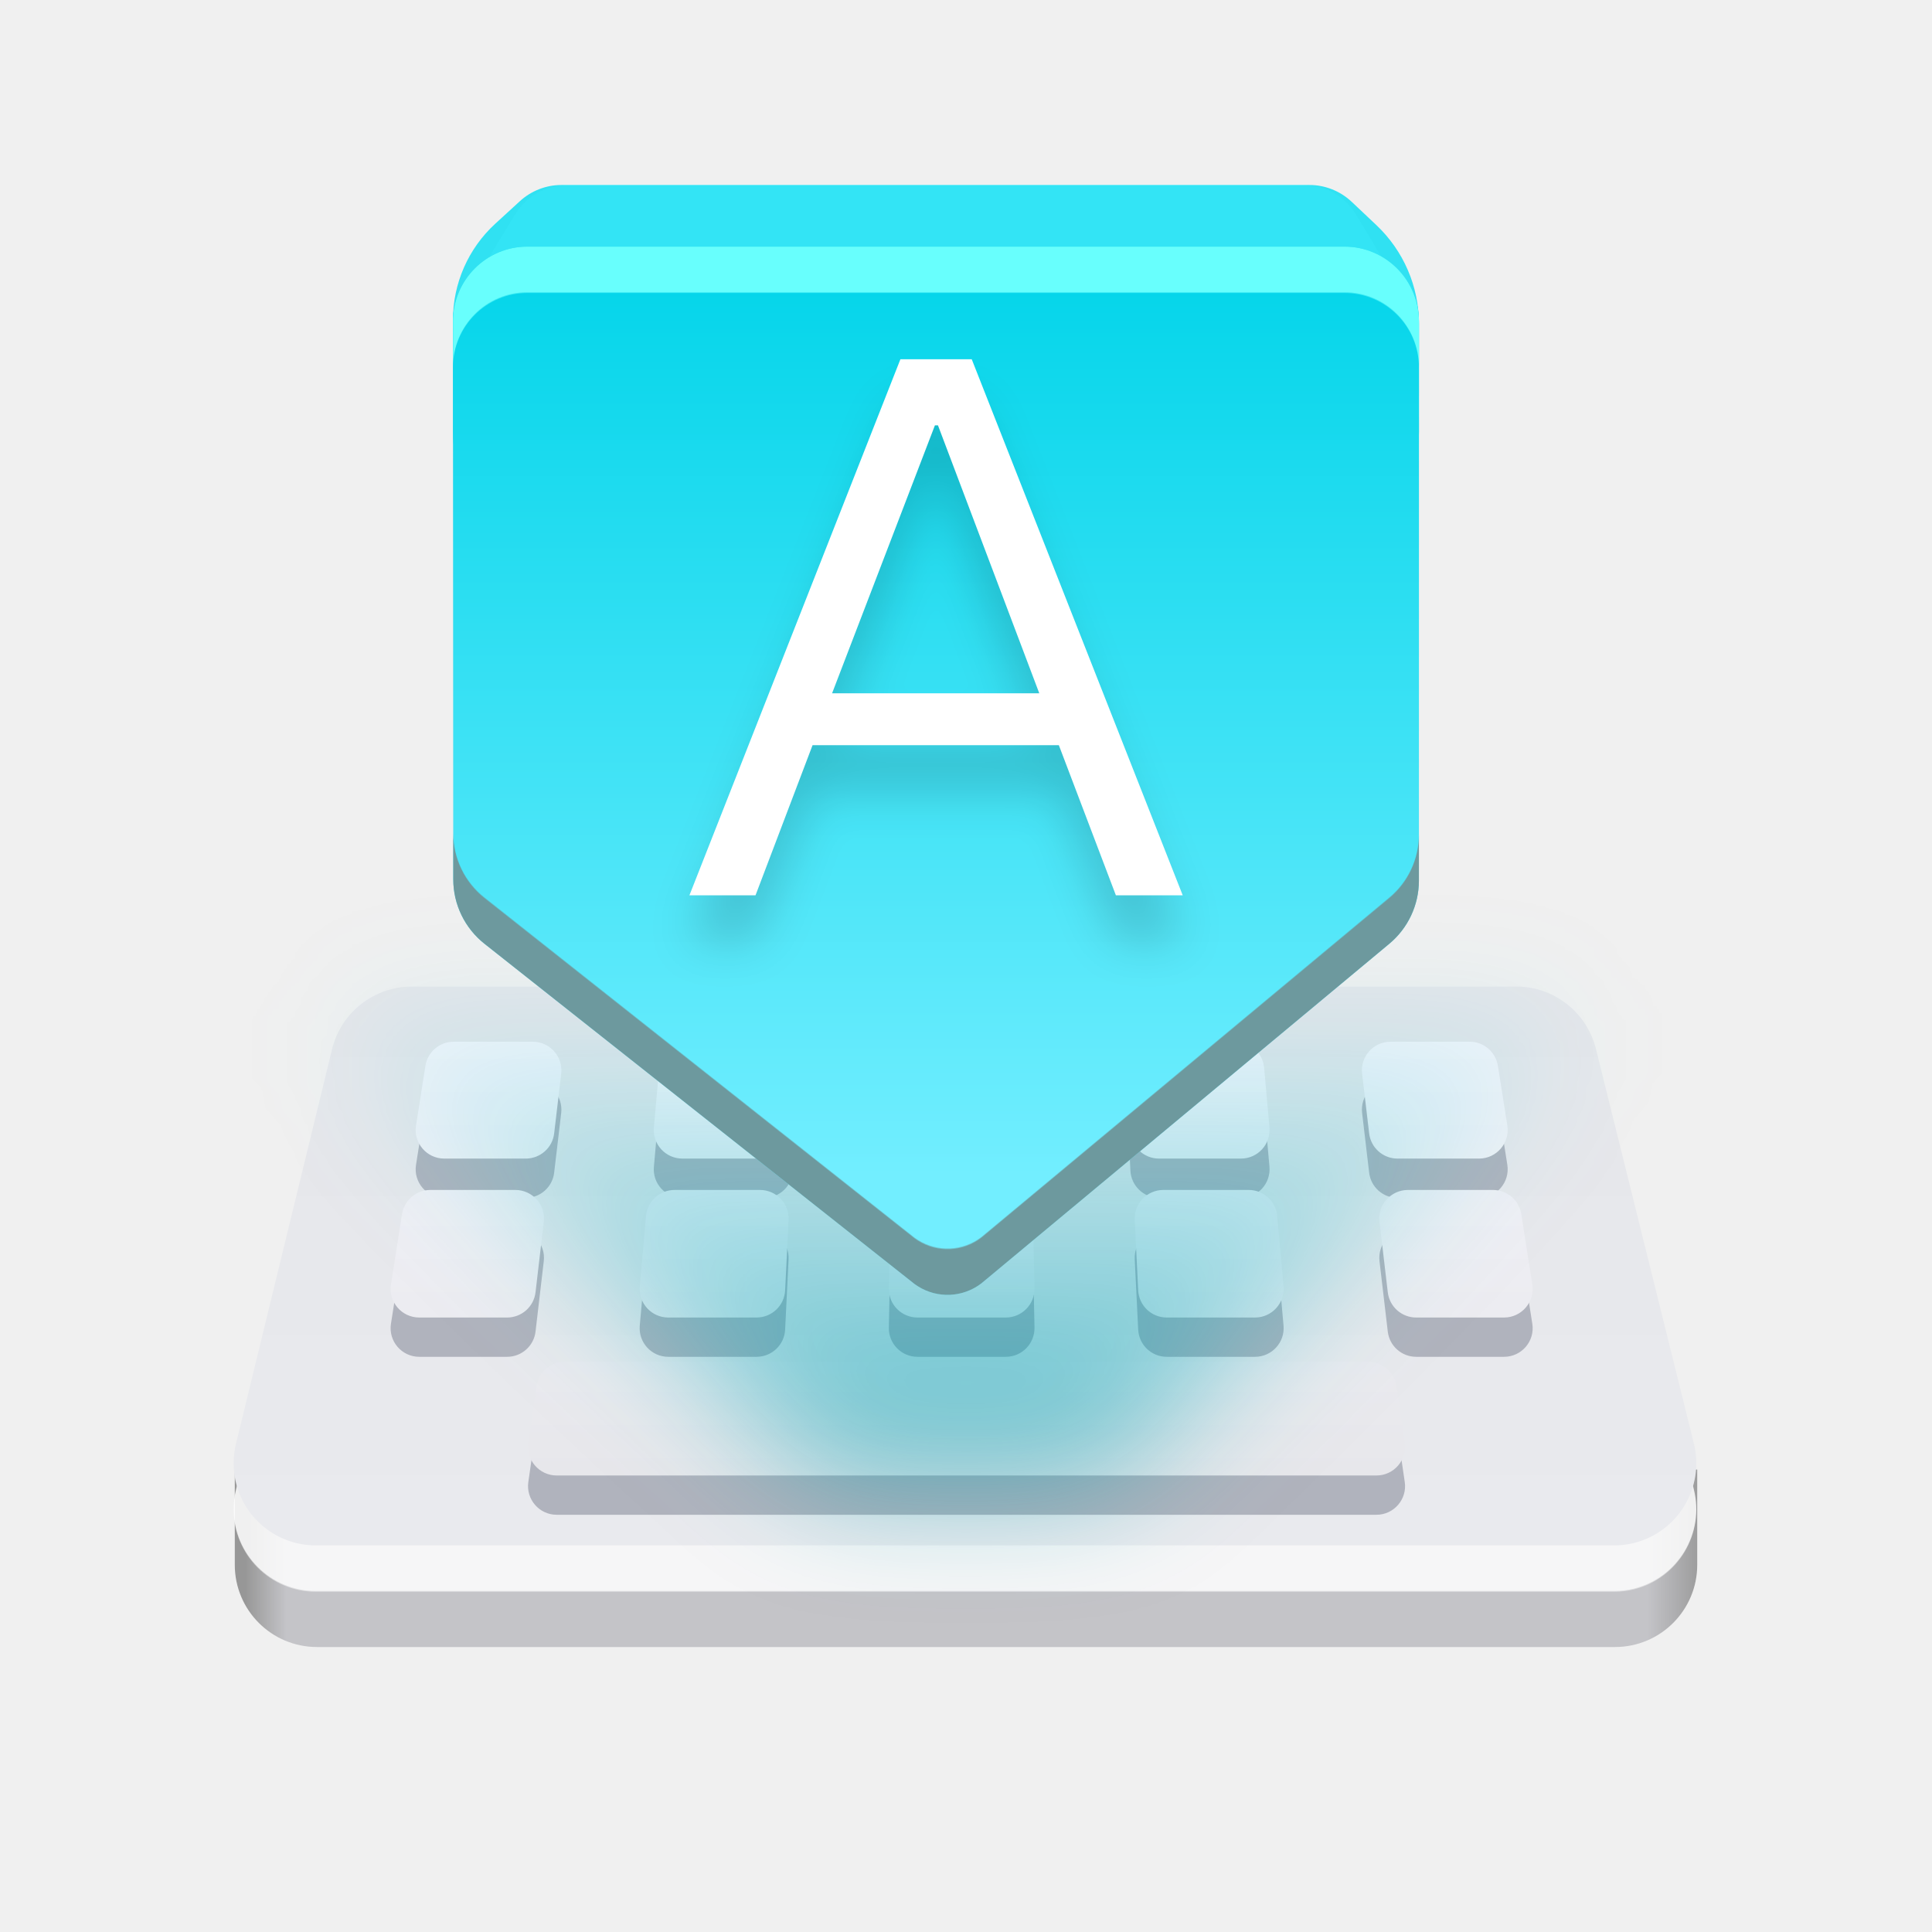
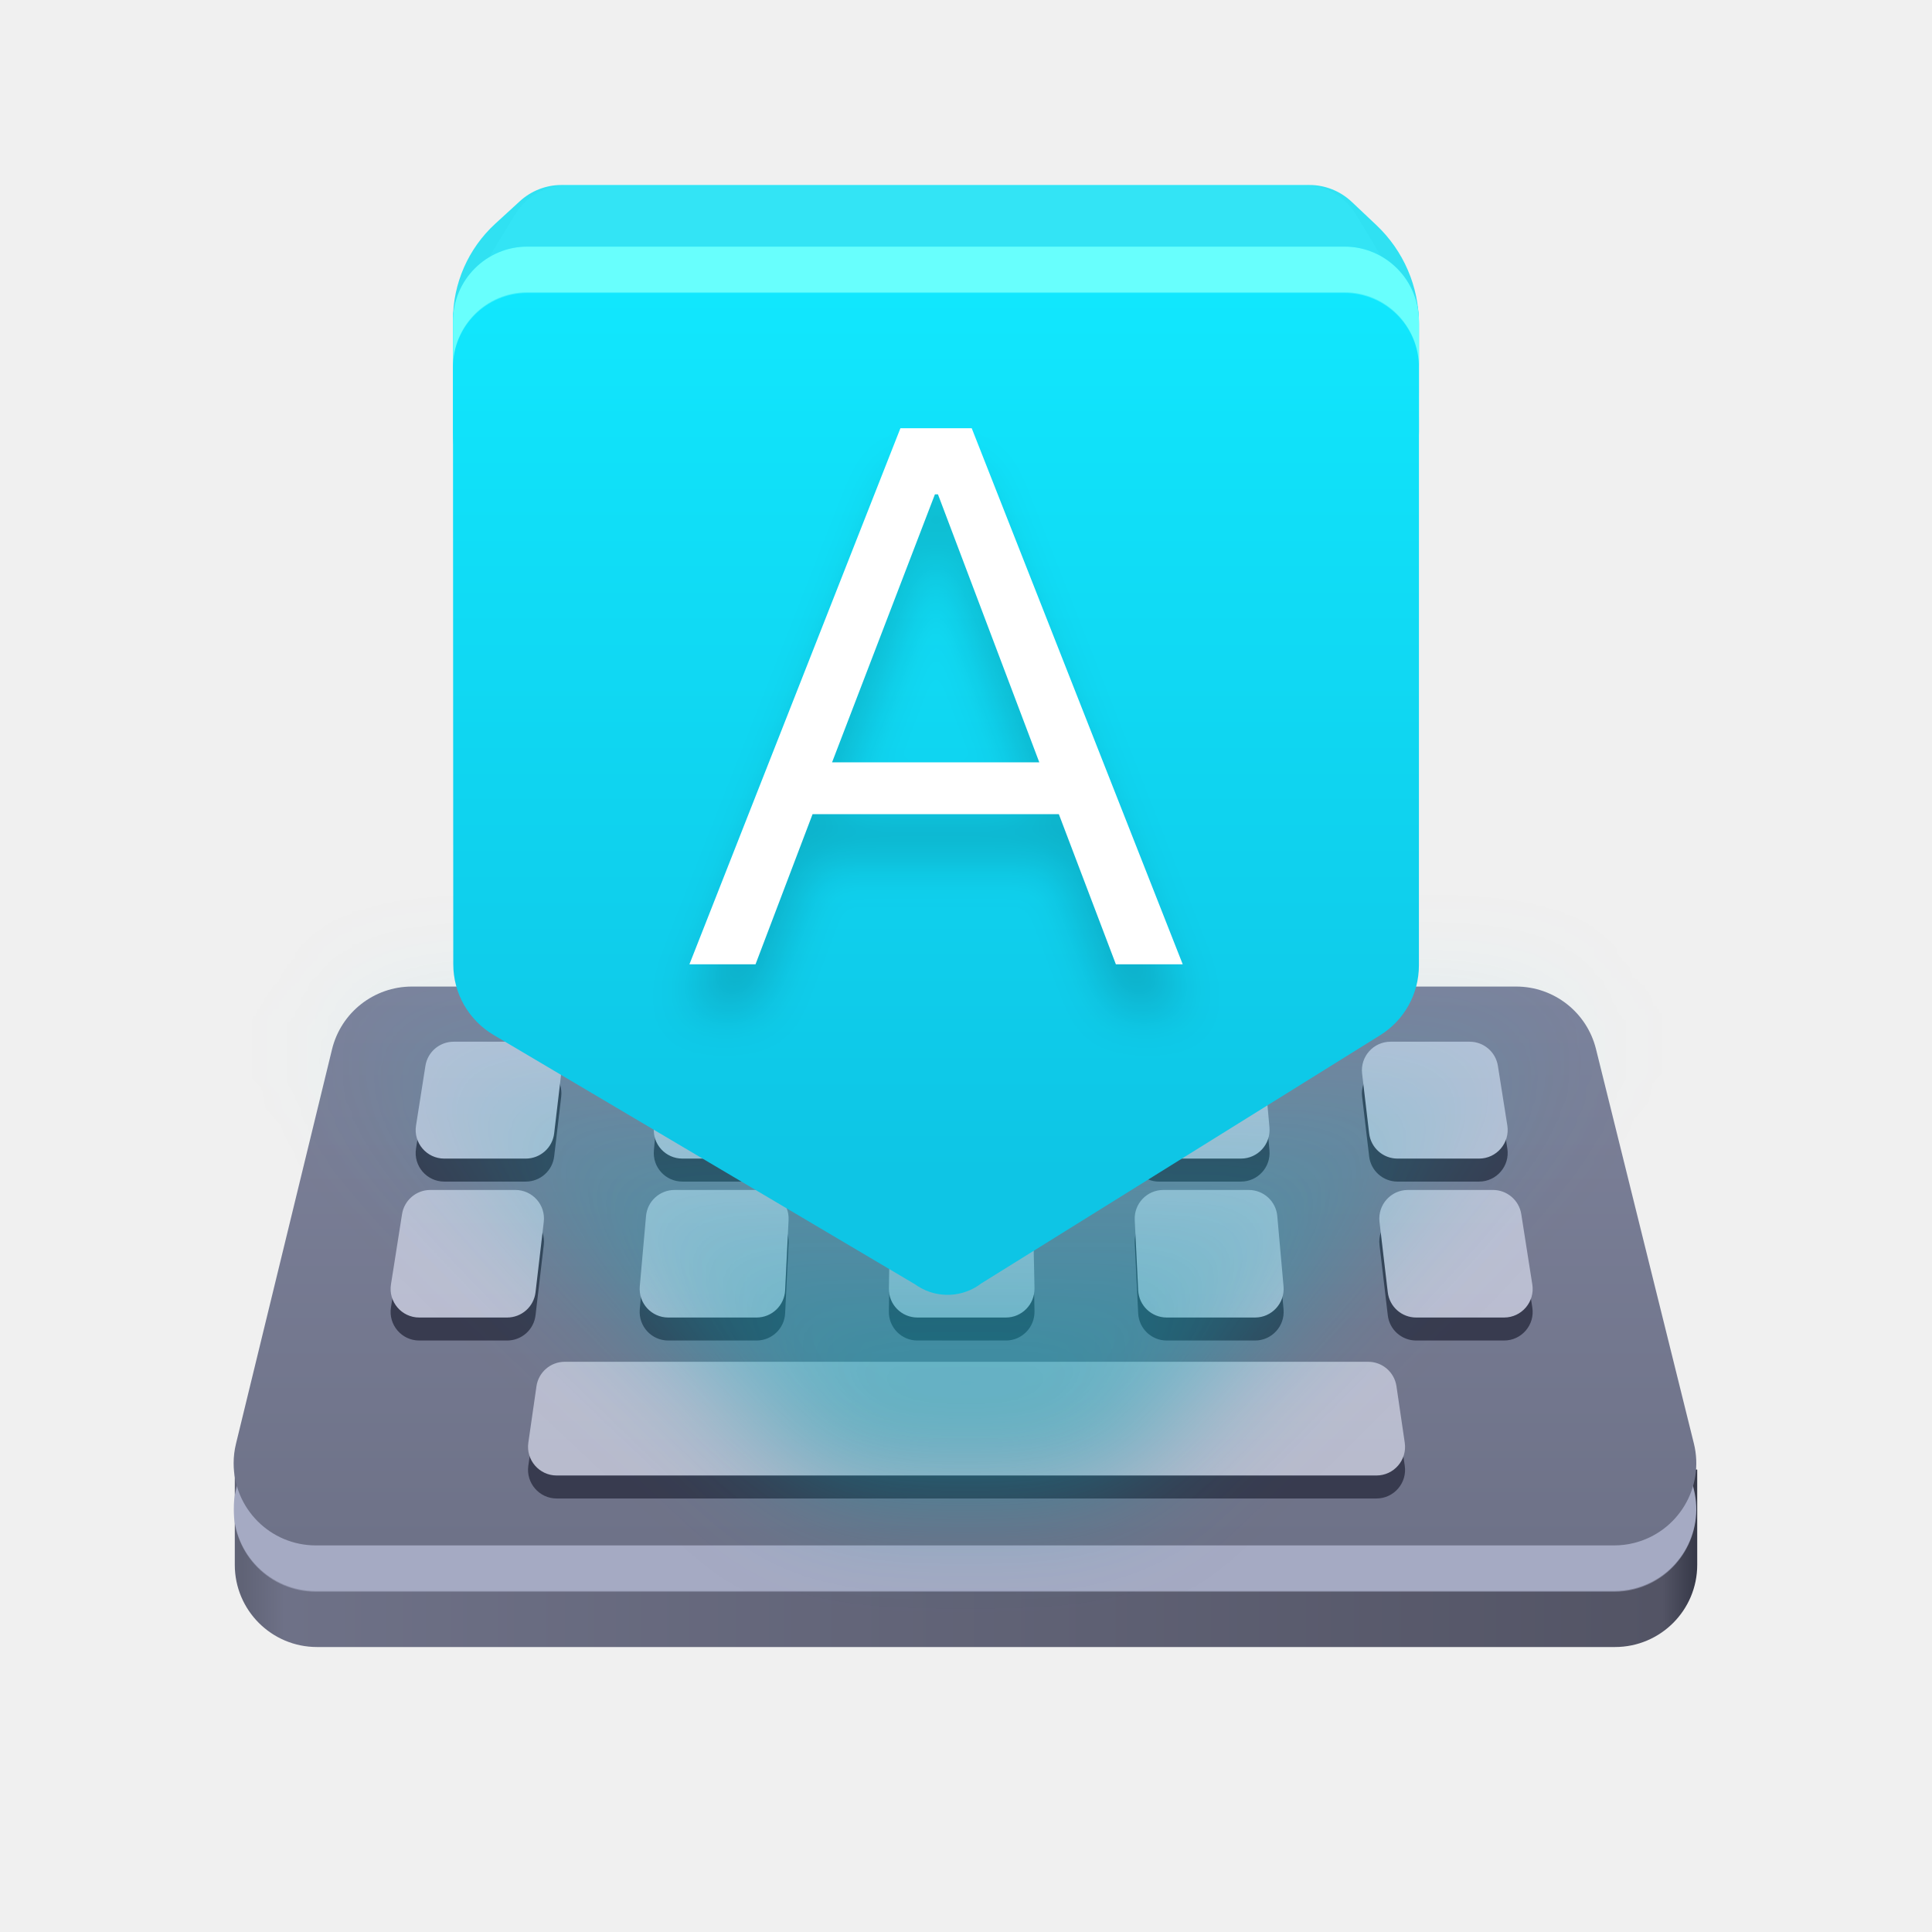
<svg xmlns="http://www.w3.org/2000/svg" xmlns:xlink="http://www.w3.org/1999/xlink" width="42px" height="42px" viewBox="0 0 42 42" version="1.1">
  <defs>
-     <linearGradient x1="101.058%" y1="49.827%" x2="0.173%" y2="49.827%" id="linearGradient-1">
-       <stop stop-color="#979797" offset="0%" />
-       <stop stop-color="#C4C4C8" offset="3.956%" />
-       <stop stop-color="#C4C4C8" offset="97.145%" />
-       <stop stop-color="#979797" offset="100%" />
+     <linearGradient x1="101.058%" y1="49.997%" x2="0%" y2="50%" id="linearGradient-1">
+       <stop stop-color="#2F3241" offset="0%" />
+       <stop stop-color="#535465" offset="2.899%" />
+       <stop stop-color="#6E7187" offset="97.145%" />
+       <stop stop-color="#606376" offset="100%" />
    </linearGradient>
    <linearGradient x1="50%" y1="0%" x2="50%" y2="100%" id="linearGradient-2">
-       <stop stop-color="#E5E6EA" offset="0%" />
-       <stop stop-color="#E9EAEE" offset="100%" />
+       <stop stop-color="#7D829B" offset="0%" />
+       <stop stop-color="#6E7288" offset="100%" />
    </linearGradient>
-     <path d="M4.486,0 L28.492,0 C29.314,-5.54121363e-17 30.029,0.56 30.227,1.357 L32.355,9.932 C32.593,10.89 32.009,11.859 31.051,12.097 C30.91,12.132 30.765,12.149 30.62,12.149 L2.398,12.149 C1.411,12.149 0.611,11.349 0.611,10.362 C0.611,10.22 0.628,10.078 0.662,9.939 L2.75,1.364 C2.945,0.564 3.662,3.73449323e-16 4.486,0 Z" id="path-3" />
+     <path d="M4.486,0 L28.492,0 C29.314,7.11806027e-17 30.029,0.56 30.227,1.357 L32.355,9.932 C32.593,10.89 32.009,11.859 31.051,12.097 C30.91,12.132 30.765,12.149 30.62,12.149 L2.398,12.149 C1.411,12.149 0.611,11.349 0.611,10.362 C0.611,10.22 0.628,10.078 0.662,9.939 L2.75,1.364 C2.945,0.564 3.662,8.17538532e-16 4.486,0 Z" id="path-3" />
    <filter x="-0.0%" y="-4.1%" width="100.0%" height="116.5%" filterUnits="objectBoundingBox" id="filter-4">
      <feOffset dx="0" dy="1" in="SourceAlpha" result="shadowOffsetOuter1" />
-       <feColorMatrix values="0 0 0 0 1   0 0 0 0 1   0 0 0 0 1  0 0 0 0.85 0" type="matrix" in="shadowOffsetOuter1" />
+       <feColorMatrix values="0 0 0 0 0.649   0 0 0 0 0.667   0 0 0 0 0.765  0 0 0 1 0" type="matrix" in="shadowOffsetOuter1" />
    </filter>
    <linearGradient x1="50%" y1="0%" x2="50%" y2="100%" id="linearGradient-5">
-       <stop stop-color="#F4F4FA" offset="0%" />
-       <stop stop-color="#E7E7EB" offset="100%" />
+       <stop stop-color="#BCC1D6" offset="0%" />
+       <stop stop-color="#B8BBCD" offset="100%" />
    </linearGradient>
    <linearGradient x1="50%" y1="0%" x2="50%" y2="100%" id="linearGradient-6">
      <stop stop-color="#00CEE3" stop-opacity="0" offset="0%" />
      <stop stop-color="#009AAB" offset="100%" />
    </linearGradient>
    <filter x="-15.3%" y="-36.9%" width="130.5%" height="173.9%" filterUnits="objectBoundingBox" id="filter-7">
      <feGaussianBlur stdDeviation="1.34" in="SourceGraphic" />
    </filter>
    <linearGradient x1="50%" y1="0%" x2="50%" y2="88.272%" id="linearGradient-8">
-       <stop stop-color="#00D4E9" offset="0%" />
-       <stop stop-color="#72EEFF" offset="100%" />
+       <stop stop-color="#11E9FF" offset="0%" />
+       <stop stop-color="#0EC5E5" offset="100%" />
    </linearGradient>
-     <path d="M19.558,1.34 C20.451,1.34 21.175,2.068 21.175,2.965 L21.174,15.122 C21.174,15.653 20.938,16.156 20.531,16.495 L11.662,23.878 L11.662,23.878 C11.258,24.188 10.708,24.21 10.283,23.941 L10.213,23.894 L0.861,16.496 C0.432,16.157 0.182,15.641 0.182,15.095 L0.175,2.965 L0.175,2.965 C0.175,2.068 0.898,1.34 1.791,1.34 L19.558,1.34 Z" id="path-9" />
+     <path d="M19.558,1.34 C20.451,1.34 21.175,2.068 21.175,2.965 L21.174,16.967 C21.174,17.584 20.856,18.158 20.331,18.484 L11.662,23.878 L11.662,23.878 C11.258,24.188 10.708,24.21 10.283,23.941 L10.213,23.894 L1.059,18.478 C0.516,18.157 0.182,17.573 0.182,16.941 L0.175,2.965 L0.175,2.965 C0.175,2.068 0.898,1.34 1.791,1.34 L19.558,1.34 Z" id="path-9" />
    <filter x="-2.4%" y="-2.2%" width="104.8%" height="104.4%" filterUnits="objectBoundingBox" id="filter-10">
      <feOffset dx="0" dy="1" in="SourceAlpha" result="shadowOffsetInner1" />
      <feComposite in="shadowOffsetInner1" in2="SourceAlpha" operator="arithmetic" k2="-1" k3="1" result="shadowInnerInner1" />
-       <feColorMatrix values="0 0 0 0 0.406   0 0 0 0 1   0 0 0 0 0.991  0 0 0 1 0" type="matrix" in="shadowInnerInner1" result="shadowMatrixInner1" />
-       <feOffset dx="0" dy="-1" in="SourceAlpha" result="shadowOffsetInner2" />
-       <feComposite in="shadowOffsetInner2" in2="SourceAlpha" operator="arithmetic" k2="-1" k3="1" result="shadowInnerInner2" />
-       <feColorMatrix values="0 0 0 0 0.426   0 0 0 0 0.6   0 0 0 0 0.621  0 0 0 1 0" type="matrix" in="shadowInnerInner2" result="shadowMatrixInner2" />
-       <feMerge>
-         <feMergeNode in="shadowMatrixInner1" />
-         <feMergeNode in="shadowMatrixInner2" />
-       </feMerge>
+       <feColorMatrix values="0 0 0 0 0.406   0 0 0 0 1   0 0 0 0 0.991  0 0 0 1 0" type="matrix" in="shadowInnerInner1" />
    </filter>
-     <path d="M6.976,15.442 L8.216,12.178 L13.57,12.178 L14.81,15.442 L16.263,15.442 L11.676,3.788 L10.126,3.788 L5.539,15.442 L6.976,15.442 Z M13.145,11.051 L8.64,11.051 L10.876,5.225 L10.942,5.225 L13.145,11.051 Z" id="path-11" />
+     <path d="M6.976,16.942 L8.216,13.678 L13.57,13.678 L14.81,16.942 L16.263,16.942 L11.676,5.288 L10.126,5.288 L5.539,16.942 L6.976,16.942 Z M13.145,12.551 L8.64,12.551 L10.876,6.725 L10.942,6.725 L13.145,12.551 Z" id="path-11" />
    <filter x="-18.7%" y="-8.6%" width="137.3%" height="134.3%" filterUnits="objectBoundingBox" id="filter-12">
      <feOffset dx="0" dy="1" in="SourceAlpha" result="shadowOffsetOuter1" />
      <feGaussianBlur stdDeviation="0.5" in="shadowOffsetOuter1" result="shadowBlurOuter1" />
      <feColorMatrix values="0 0 0 0 0   0 0 0 0 0   0 0 0 0 0  0 0 0 0.154 0" type="matrix" in="shadowBlurOuter1" />
    </filter>
  </defs>
  <g id="设置中心/dcc_nav_keyboard_42px" stroke="none" stroke-width="1" fill="none" fill-rule="evenodd">
    <g id="编组-4" transform="translate(4.468085, 4.021277)">
      <g id="编组-2" transform="translate(0, 17.42553)">
        <path d="M0.636,10.5 L32.428,10.5 L32.428,12.571 C32.428,13.558 31.628,14.358 30.641,14.358 L2.423,14.358 C1.436,14.358 0.636,13.558 0.636,12.571 L0.636,10.5 L0.636,10.5 Z" id="矩形备份" fill="url(#linearGradient-1)" />
        <g id="矩形备份-2">
          <use fill="black" fill-opacity="1" filter="url(#filter-4)" xlink:href="#path-3" />
          <use fill="url(#linearGradient-2)" fill-rule="evenodd" xlink:href="#path-3" />
        </g>
-         <path d="M28.843,7.33 L28.603,5.801 C28.555,5.499 28.294,5.276 27.988,5.276 L26.139,5.276 C25.767,5.276 25.478,5.601 25.521,5.97 L25.701,7.5 C25.737,7.813 26.003,8.049 26.319,8.049 L28.229,8.049 C28.611,8.049 28.903,7.708 28.843,7.33 L28.843,7.33 Z M22.679,5.276 L20.822,5.276 C20.466,5.276 20.183,5.573 20.2,5.928 L20.275,7.457 C20.291,7.789 20.564,8.049 20.896,8.049 L22.815,8.049 C23.18,8.049 23.467,7.736 23.435,7.372 L23.299,5.843 C23.27,5.522 23.002,5.276 22.679,5.276 L22.679,5.276 Z M15.477,8.049 L17.399,8.049 C17.746,8.049 18.027,7.763 18.021,7.414 L17.99,5.886 C17.983,5.547 17.706,5.276 17.368,5.276 L15.507,5.276 C15.168,5.276 14.892,5.547 14.885,5.886 L14.855,7.414 C14.847,7.763 15.128,8.049 15.477,8.049 L15.477,8.049 Z M10.06,8.049 L11.978,8.049 C12.311,8.049 12.584,7.789 12.6,7.457 L12.675,5.928 C12.692,5.573 12.409,5.276 12.053,5.276 L10.196,5.276 C9.873,5.276 9.604,5.522 9.576,5.843 L9.44,7.372 C9.408,7.736 9.694,8.049 10.06,8.049 L10.06,8.049 Z M25.89,9.543 C25.845,9.237 25.583,9.011 25.275,9.011 L7.81,9.011 C7.501,9.011 7.238,9.238 7.194,9.545 L7.017,10.772 C6.964,11.147 7.255,11.483 7.633,11.483 L25.455,11.483 C25.834,11.483 26.126,11.145 26.07,10.77 L25.89,9.543 Z M7.353,5.97 C7.397,5.601 7.108,5.276 6.735,5.276 L4.887,5.276 C4.581,5.276 4.32,5.499 4.272,5.801 L4.031,7.33 C3.972,7.708 4.264,8.049 4.646,8.049 L6.556,8.049 C6.872,8.049 7.138,7.813 7.174,7.5 L7.353,5.97 Z M25.913,4.594 L27.685,4.594 C28.067,4.594 28.359,4.253 28.3,3.875 L28.095,2.579 C28.048,2.276 27.787,2.053 27.481,2.053 L25.761,2.053 C25.389,2.053 25.099,2.378 25.143,2.748 L25.296,4.045 C25.332,4.359 25.598,4.594 25.913,4.594 L25.913,4.594 Z M20.728,4.594 L22.509,4.594 C22.874,4.594 23.16,4.282 23.129,3.918 L23.013,2.62 C22.985,2.299 22.716,2.053 22.394,2.053 L20.665,2.053 C20.31,2.053 20.026,2.351 20.044,2.706 L20.106,4.002 C20.123,4.334 20.397,4.594 20.728,4.594 L20.728,4.594 Z M15.546,4.594 L17.329,4.594 C17.677,4.594 17.958,4.309 17.952,3.96 L17.925,2.663 C17.919,2.324 17.642,2.053 17.303,2.053 L15.572,2.053 C15.233,2.053 14.956,2.324 14.95,2.663 L14.924,3.96 C14.917,4.309 15.198,4.594 15.546,4.594 L15.546,4.594 Z M10.367,4.594 L12.147,4.594 C12.479,4.594 12.752,4.334 12.768,4.002 L12.831,2.706 C12.849,2.351 12.566,2.053 12.21,2.053 L10.482,2.053 C10.16,2.053 9.89,2.299 9.862,2.62 L9.747,3.918 C9.714,4.282 10.001,4.594 10.367,4.594 L10.367,4.594 Z M5.19,4.594 L6.961,4.594 C7.277,4.594 7.543,4.359 7.579,4.045 L7.732,2.748 C7.775,2.378 7.486,2.053 7.114,2.053 L5.395,2.053 C5.088,2.053 4.827,2.276 4.78,2.579 L4.576,3.875 C4.516,4.253 4.808,4.594 5.19,4.594 L5.19,4.594 Z" id="Fill-1" fill="#B0B3BD" />
+         <path d="M28.843,6.976 L28.603,5.447 C28.555,5.145 28.294,4.922 27.988,4.922 L26.139,4.922 C25.767,4.922 25.478,5.247 25.521,5.616 L25.701,7.145 C25.737,7.459 26.003,7.695 26.319,7.695 L28.229,7.695 C28.611,7.695 28.903,7.354 28.843,6.976 L28.843,6.976 Z M22.679,4.922 L20.822,4.922 C20.466,4.922 20.183,5.219 20.2,5.574 L20.275,7.103 C20.291,7.435 20.564,7.695 20.896,7.695 L22.815,7.695 C23.18,7.695 23.467,7.382 23.435,7.018 L23.299,5.489 C23.27,5.168 23.002,4.922 22.679,4.922 L22.679,4.922 Z M15.477,7.695 L17.399,7.695 C17.746,7.695 18.027,7.409 18.021,7.06 L17.99,5.532 C17.983,5.193 17.706,4.922 17.368,4.922 L15.507,4.922 C15.168,4.922 14.892,5.193 14.885,5.532 L14.855,7.06 C14.847,7.409 15.128,7.695 15.477,7.695 L15.477,7.695 Z M10.06,7.695 L11.978,7.695 C12.311,7.695 12.584,7.435 12.6,7.103 L12.675,5.574 C12.692,5.219 12.409,4.922 12.053,4.922 L10.196,4.922 C9.873,4.922 9.604,5.168 9.576,5.489 L9.44,7.018 C9.408,7.382 9.694,7.695 10.06,7.695 L10.06,7.695 Z M25.89,9.189 C25.845,8.883 25.583,8.657 25.275,8.657 L7.81,8.657 C7.501,8.657 7.238,8.884 7.194,9.19 L7.017,10.418 C6.964,10.793 7.255,11.129 7.633,11.129 L25.455,11.129 C25.834,11.129 26.126,10.791 26.07,10.416 L25.89,9.189 Z M7.353,5.616 C7.397,5.247 7.108,4.922 6.735,4.922 L4.887,4.922 C4.581,4.922 4.32,5.145 4.272,5.447 L4.031,6.976 C3.972,7.354 4.264,7.695 4.646,7.695 L6.556,7.695 C6.872,7.695 7.138,7.459 7.174,7.145 L7.353,5.616 Z M25.913,4.24 L27.685,4.24 C28.067,4.24 28.359,3.899 28.3,3.521 L28.095,2.225 C28.048,1.922 27.787,1.699 27.481,1.699 L25.761,1.699 C25.389,1.699 25.099,2.024 25.143,2.394 L25.296,3.691 C25.332,4.004 25.598,4.24 25.913,4.24 L25.913,4.24 Z M20.728,4.24 L22.509,4.24 C22.874,4.24 23.16,3.928 23.129,3.564 L23.013,2.266 C22.985,1.945 22.716,1.699 22.394,1.699 L20.665,1.699 C20.31,1.699 20.026,1.996 20.044,2.352 L20.106,3.648 C20.123,3.98 20.397,4.24 20.728,4.24 L20.728,4.24 Z M15.546,4.24 L17.329,4.24 C17.677,4.24 17.958,3.954 17.952,3.606 L17.925,2.309 C17.919,1.97 17.642,1.699 17.303,1.699 L15.572,1.699 C15.233,1.699 14.956,1.97 14.95,2.309 L14.924,3.606 C14.917,3.954 15.198,4.24 15.546,4.24 L15.546,4.24 Z M10.367,4.24 L12.147,4.24 C12.479,4.24 12.752,3.98 12.768,3.648 L12.831,2.352 C12.849,1.996 12.566,1.699 12.21,1.699 L10.482,1.699 C10.16,1.699 9.89,1.945 9.862,2.266 L9.747,3.564 C9.714,3.928 10.001,4.24 10.367,4.24 L10.367,4.24 Z M5.19,4.24 L6.961,4.24 C7.277,4.24 7.543,4.004 7.579,3.691 L7.732,2.394 C7.775,2.024 7.486,1.699 7.114,1.699 L5.395,1.699 C5.088,1.699 4.827,1.922 4.78,2.225 L4.576,3.521 C4.516,3.899 4.808,4.24 5.19,4.24 L5.19,4.24 Z" id="Fill-1" fill="#383B4F" />
        <path d="M28.843,6.476 L28.603,4.947 C28.555,4.645 28.294,4.422 27.988,4.422 L26.139,4.422 C25.767,4.422 25.478,4.747 25.521,5.116 L25.701,6.645 C25.737,6.959 26.003,7.195 26.319,7.195 L28.229,7.195 C28.611,7.195 28.903,6.854 28.843,6.476 L28.843,6.476 Z M22.679,4.422 L20.822,4.422 C20.466,4.422 20.183,4.719 20.2,5.074 L20.275,6.603 C20.291,6.935 20.564,7.195 20.896,7.195 L22.815,7.195 C23.18,7.195 23.467,6.882 23.435,6.518 L23.299,4.989 C23.27,4.668 23.002,4.422 22.679,4.422 L22.679,4.422 Z M15.477,7.195 L17.399,7.195 C17.746,7.195 18.027,6.909 18.021,6.56 L17.99,5.032 C17.983,4.693 17.706,4.422 17.368,4.422 L15.507,4.422 C15.168,4.422 14.892,4.693 14.885,5.032 L14.855,6.56 C14.847,6.909 15.128,7.195 15.477,7.195 L15.477,7.195 Z M10.06,7.195 L11.978,7.195 C12.311,7.195 12.584,6.935 12.6,6.603 L12.675,5.074 C12.692,4.719 12.409,4.422 12.053,4.422 L10.196,4.422 C9.873,4.422 9.604,4.668 9.576,4.989 L9.44,6.518 C9.408,6.882 9.694,7.195 10.06,7.195 L10.06,7.195 Z M25.89,8.689 C25.845,8.383 25.583,8.157 25.275,8.157 L7.81,8.157 C7.501,8.157 7.238,8.384 7.194,8.69 L7.017,9.918 C6.964,10.293 7.255,10.629 7.633,10.629 L25.455,10.629 C25.834,10.629 26.126,10.291 26.07,9.916 L25.89,8.689 Z M7.353,5.116 C7.397,4.747 7.108,4.422 6.735,4.422 L4.887,4.422 C4.581,4.422 4.32,4.645 4.272,4.947 L4.031,6.476 C3.972,6.854 4.264,7.195 4.646,7.195 L6.556,7.195 C6.872,7.195 7.138,6.959 7.174,6.645 L7.353,5.116 Z M25.913,3.74 L27.685,3.74 C28.067,3.74 28.359,3.399 28.3,3.021 L28.095,1.725 C28.048,1.422 27.787,1.199 27.481,1.199 L25.761,1.199 C25.389,1.199 25.099,1.524 25.143,1.894 L25.296,3.191 C25.332,3.504 25.598,3.74 25.913,3.74 L25.913,3.74 Z M20.728,3.74 L22.509,3.74 C22.874,3.74 23.16,3.428 23.129,3.064 L23.013,1.766 C22.985,1.445 22.716,1.199 22.394,1.199 L20.665,1.199 C20.31,1.199 20.026,1.496 20.044,1.852 L20.106,3.148 C20.123,3.48 20.397,3.74 20.728,3.74 L20.728,3.74 Z M15.546,3.74 L17.329,3.74 C17.677,3.74 17.958,3.454 17.952,3.106 L17.925,1.809 C17.919,1.47 17.642,1.199 17.303,1.199 L15.572,1.199 C15.233,1.199 14.956,1.47 14.95,1.809 L14.924,3.106 C14.917,3.454 15.198,3.74 15.546,3.74 L15.546,3.74 Z M10.367,3.74 L12.147,3.74 C12.479,3.74 12.752,3.48 12.768,3.148 L12.831,1.852 C12.849,1.496 12.566,1.199 12.21,1.199 L10.482,1.199 C10.16,1.199 9.89,1.445 9.862,1.766 L9.747,3.064 C9.714,3.428 10.001,3.74 10.367,3.74 L10.367,3.74 Z M5.19,3.74 L6.961,3.74 C7.277,3.74 7.543,3.504 7.579,3.191 L7.732,1.894 C7.775,1.524 7.486,1.199 7.114,1.199 L5.395,1.199 C5.088,1.199 4.827,1.422 4.78,1.725 L4.576,3.021 C4.516,3.399 4.808,3.74 5.19,3.74 L5.19,3.74 Z" id="Fill-1" fill="url(#linearGradient-5)" />
      </g>
      <g id="编组" transform="translate(3.12766, 0)">
        <polygon id="路径-2" fill-opacity="0.6" fill="url(#linearGradient-6)" filter="url(#filter-7)" points="10.499 28.161 0.074 19.047 0.074 17.271 26.41 17.271 26.41 18.866 16.311 28.161" />
        <g id="气泡" transform="translate(1.852639, 0)">
          <g id="编组-3" transform="translate(0.223404, 0)">
-             <path d="M1.047,1.426 L1.527,0.641 C1.771,0.243 2.204,3.07783606e-16 2.67,0 L18.663,0 C19.133,2.57821148e-15 19.568,0.246 19.811,0.649 L20.297,1.456 C20.871,2.408 21.175,3.499 21.175,4.611 L21.175,5.03 C21.175,6.2 20.226,7.149 19.056,7.149 L2.323,7.149 C1.136,7.149 0.175,6.187 0.175,5 L0.175,4.523 C0.175,3.43 0.476,2.358 1.047,1.426 Z" id="形状结合" fill="#FFFFFF" />
-             <path d="M1.094,0.843 L1.629,0.353 C1.876,0.126 2.2,2.83672561e-16 2.535,0 L18.792,0 C19.135,6.82050486e-15 19.464,0.131 19.713,0.366 L20.25,0.873 C20.84,1.431 21.175,2.207 21.175,3.019 L21.175,5.362 C21.175,6.842 19.974,8.043 18.494,8.043 L2.855,8.043 C1.375,8.043 0.175,6.842 0.175,5.362 L0.175,2.934 C0.175,2.139 0.508,1.381 1.094,0.843 Z" id="形状结合" fill-opacity="0.8" fill="#00DDF2" />
+             <path d="M1.047,1.426 L1.527,0.641 C1.771,0.243 2.204,3.07783606e-16 2.67,0 L18.663,0 C19.133,-5.30412993e-16 19.568,0.246 19.811,0.649 L20.297,1.456 C20.871,2.408 21.175,3.499 21.175,4.611 L21.175,5.03 C21.175,6.2 20.226,7.149 19.056,7.149 L2.323,7.149 C1.136,7.149 0.175,6.187 0.175,5 L0.175,4.523 C0.175,3.43 0.476,2.358 1.047,1.426 Z" id="形状结合" fill="#FFFFFF" />
+             <path d="M1.094,0.843 L1.629,0.353 C1.876,0.126 2.2,-8.26550464e-16 2.535,0 L18.792,0 C19.135,8.15277249e-15 19.464,0.131 19.713,0.366 L20.25,0.873 C20.84,1.431 21.175,2.207 21.175,3.019 L21.175,5.362 C21.175,6.842 19.974,8.043 18.494,8.043 L2.855,8.043 C1.375,8.043 0.175,6.842 0.175,5.362 L0.175,2.934 C0.175,2.139 0.508,1.381 1.094,0.843 Z" id="形状结合" fill-opacity="0.8" fill="#00DDF2" />
            <g id="路径">
              <use fill="url(#linearGradient-8)" fill-rule="evenodd" xlink:href="#path-9" />
              <use fill="black" fill-opacity="1" filter="url(#filter-10)" xlink:href="#path-9" />
            </g>
          </g>
          <g id="A" fill-rule="nonzero">
            <use fill="black" fill-opacity="1" filter="url(#filter-12)" xlink:href="#path-11" />
            <use fill="#FFFFFF" xlink:href="#path-11" />
          </g>
        </g>
      </g>
    </g>
  </g>
</svg>
